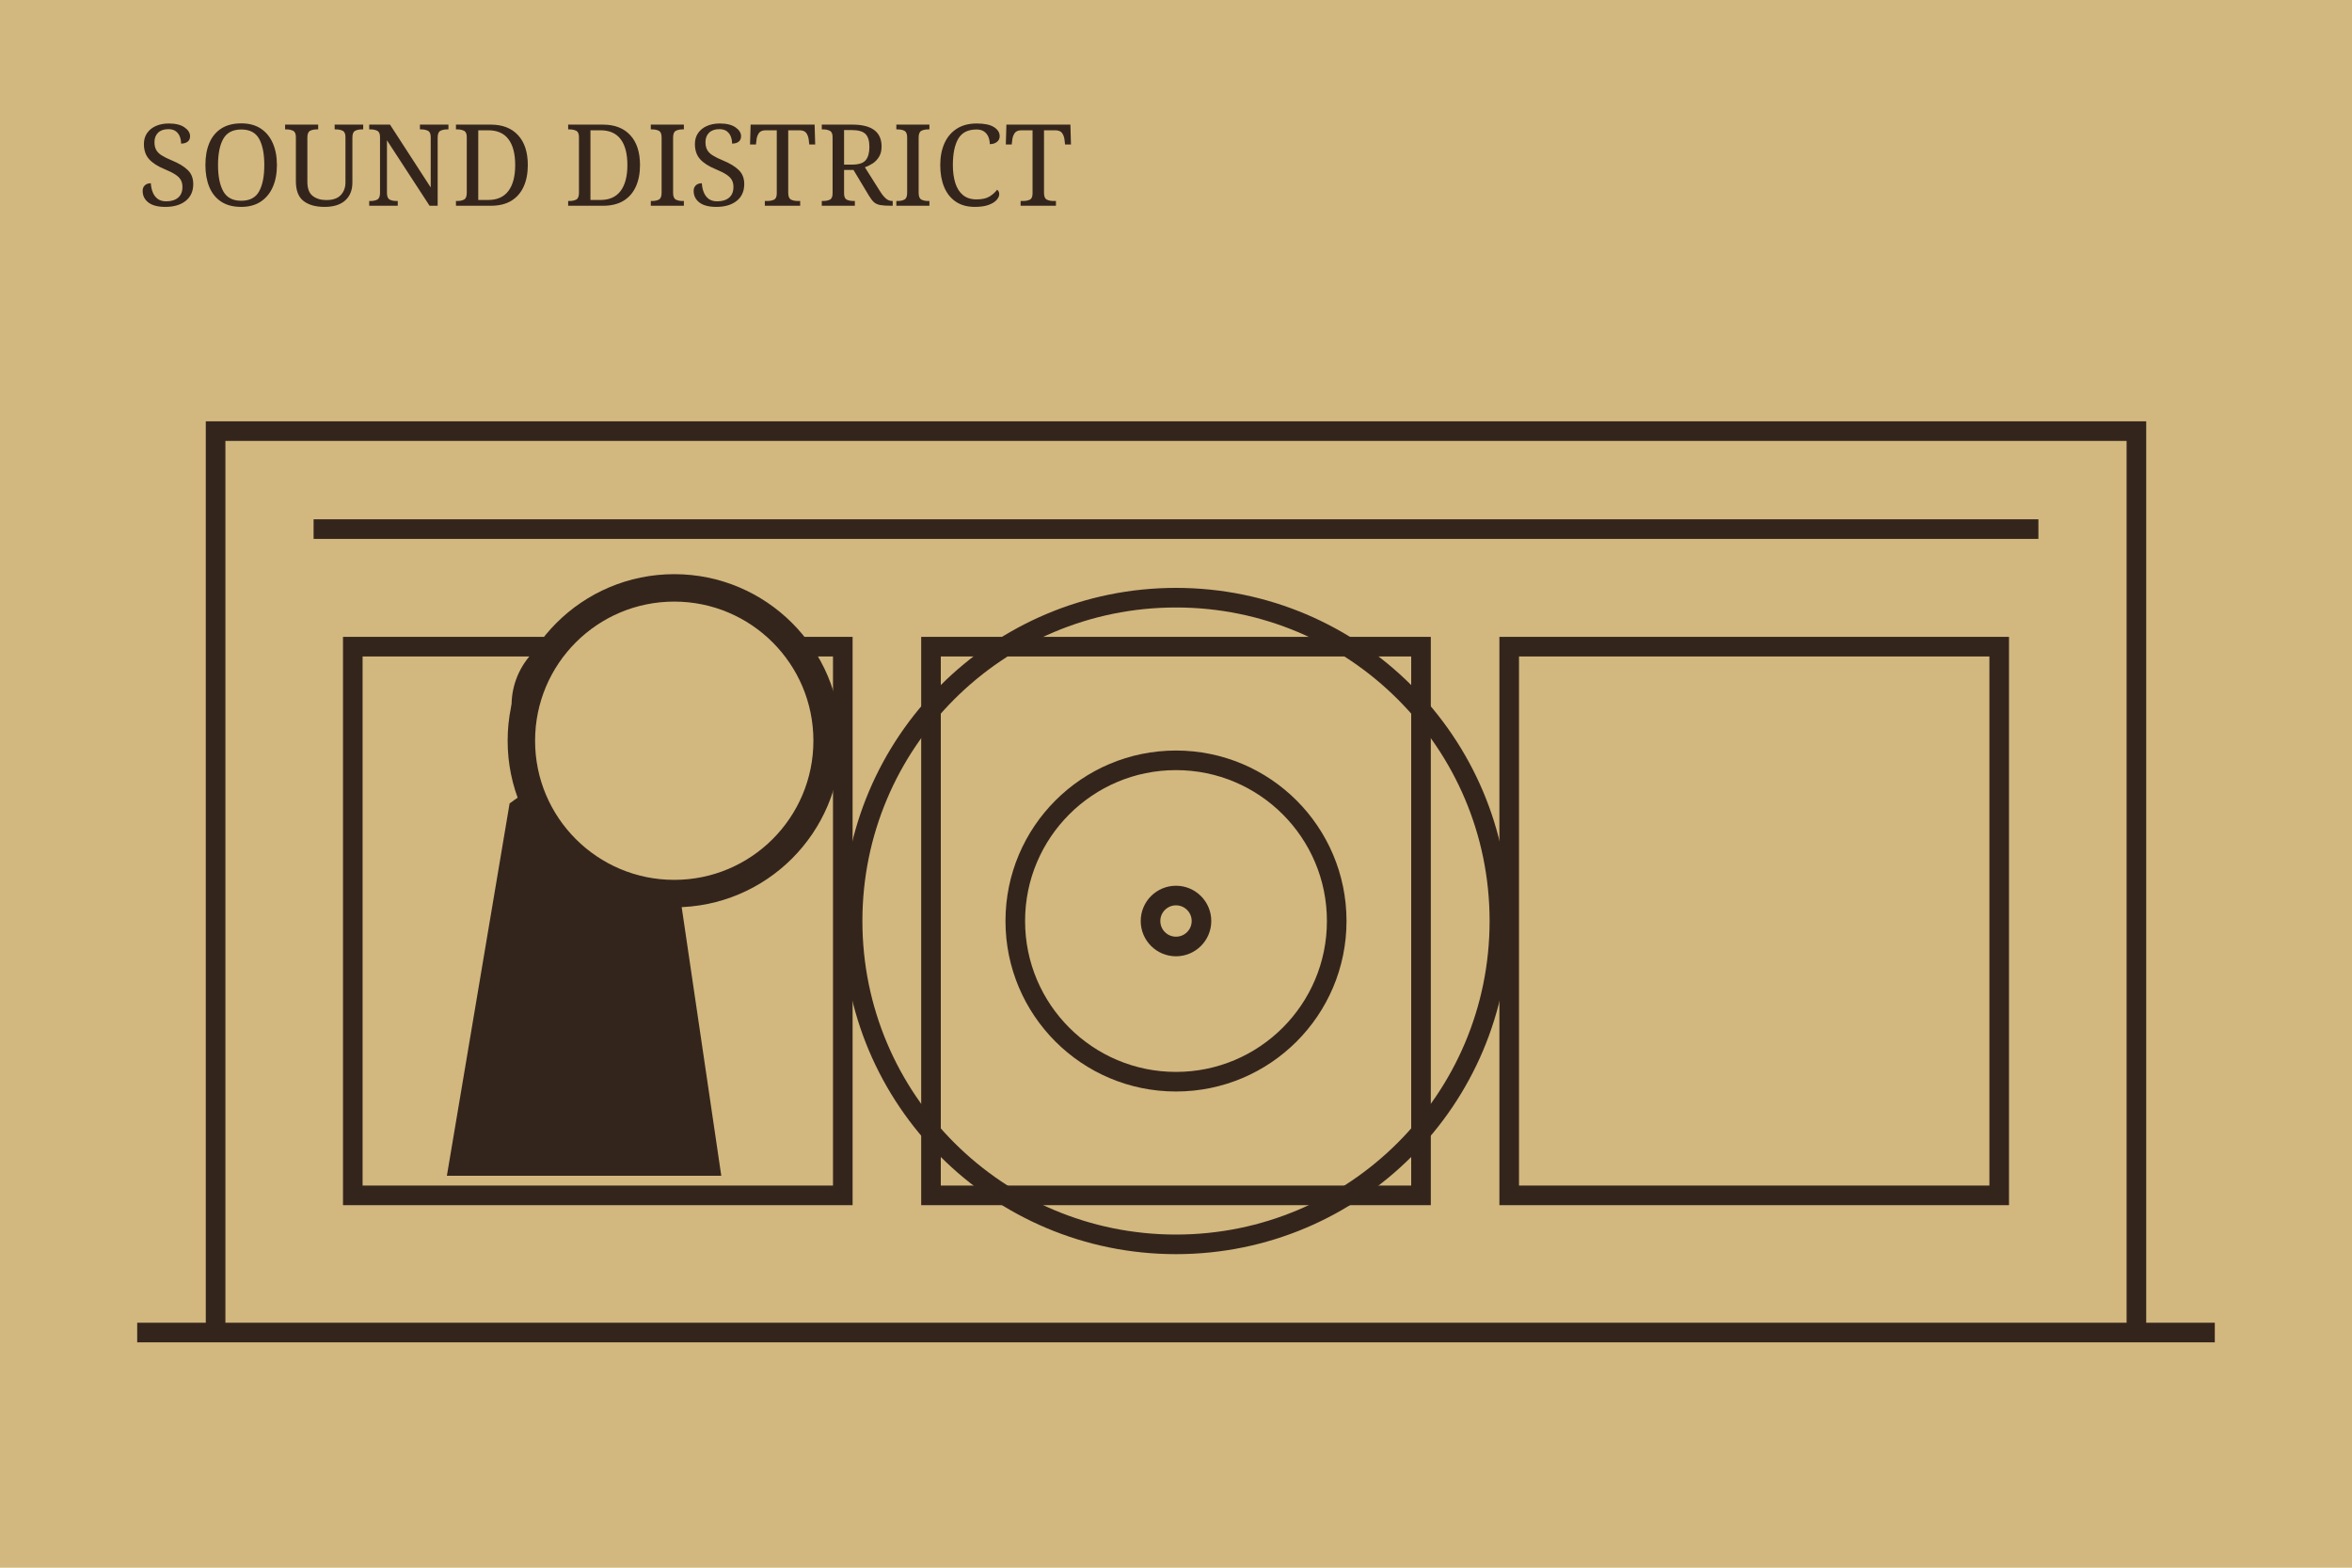
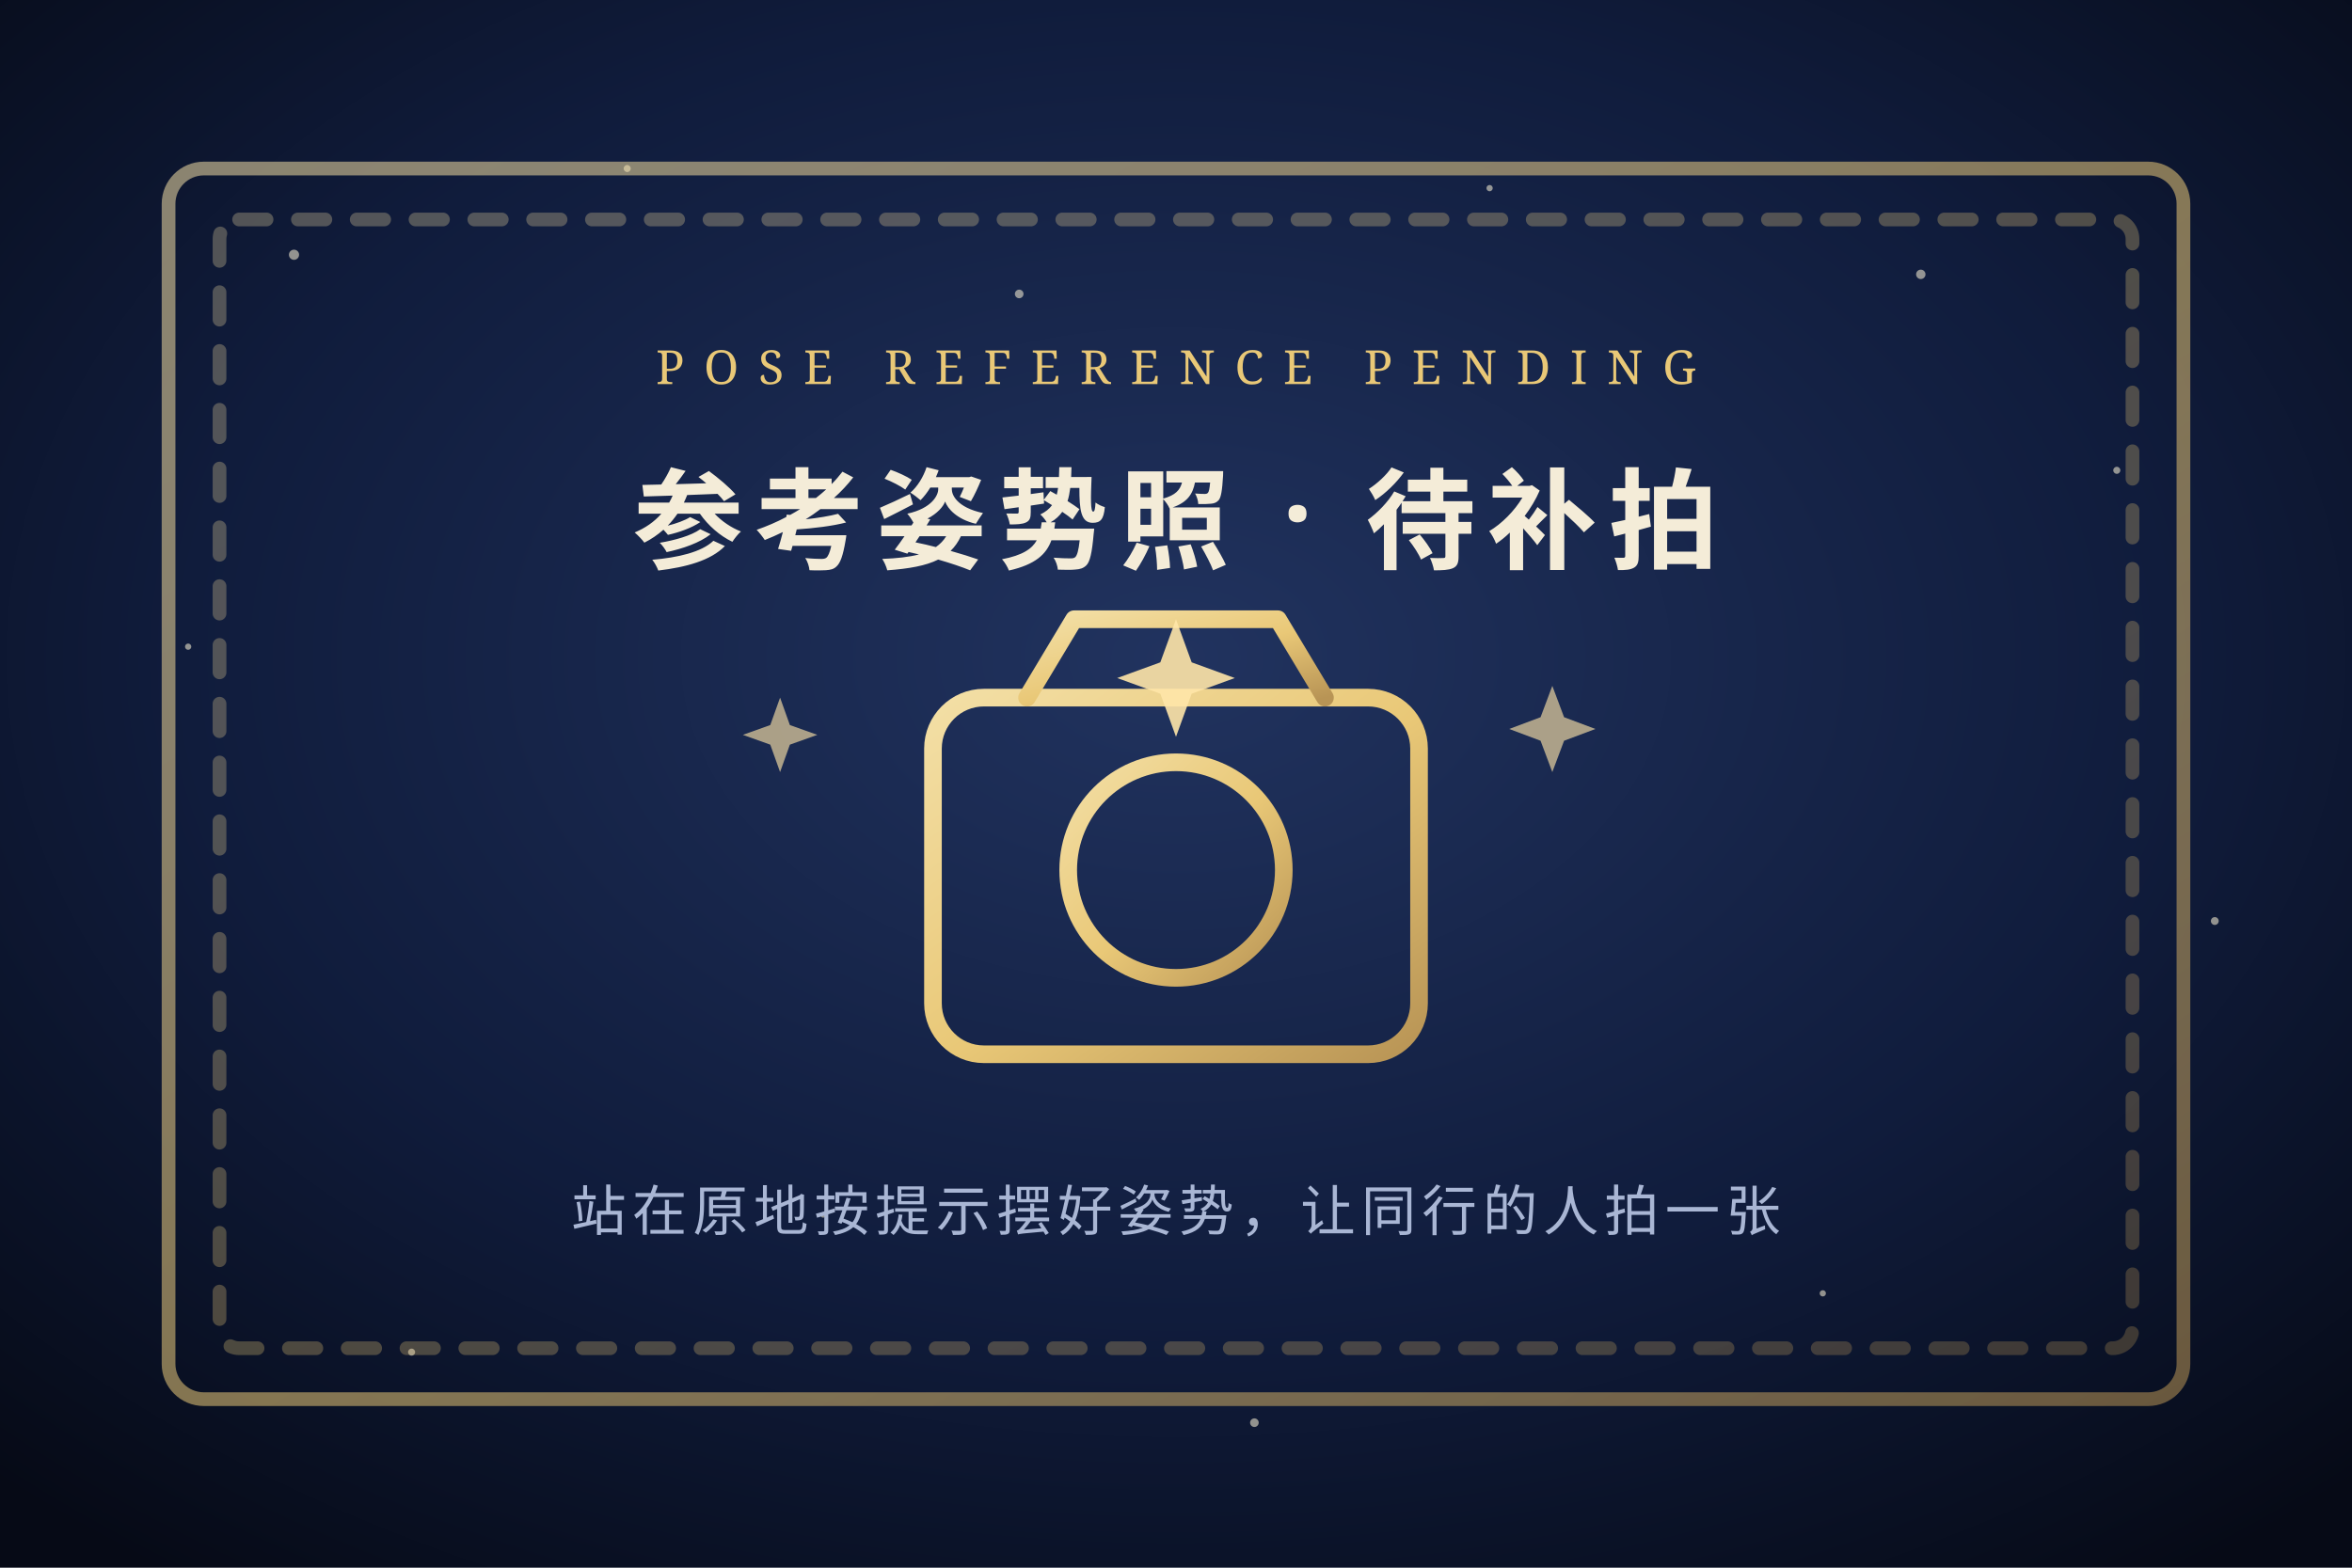
- <svg xmlns="http://www.w3.org/2000/svg" viewBox="0 0 1200 800">
-   <rect width="1200" height="800" fill="#d2b77f" />
-   <g fill="none" stroke="#34251c" stroke-width="10">
-     <path d="M70 680h1060M110 680V220h980v460" />
-     <path d="M160 270h880M180 330h250v280H180zM475 330h250v280H475zM770 330h250v280H770z" />
-     <circle cx="600" cy="470" r="165" />
-     <circle cx="600" cy="470" r="82" />
-     <circle cx="600" cy="470" r="13" />
+ <svg xmlns="http://www.w3.org/2000/svg" viewBox="0 0 1200 800" role="img" aria-label="参考照片待补拍">
+   <defs>
+     <radialGradient id="refNight" cx="50%" cy="42%" r="72%">
+       <stop offset="0%" stop-color="#21335f" />
+       <stop offset="58%" stop-color="#101c3c" />
+       <stop offset="100%" stop-color="#060a16" />
+     </radialGradient>
+     <linearGradient id="refGold" x1="0" y1="0" x2="1" y2="1">
+       <stop offset="0%" stop-color="#f3dfa6" />
+       <stop offset="52%" stop-color="#e9c877" />
+       <stop offset="100%" stop-color="#b89455" />
+     </linearGradient>
+   </defs>
+   <rect width="1200" height="800" fill="url(#refNight)" />
+   <g fill="#fff6d8" opacity=".55">
+     <circle cx="150" cy="130" r="2.6" />
+     <circle cx="320" cy="86" r="1.8" />
+     <circle cx="520" cy="150" r="2.2" />
+     <circle cx="760" cy="96" r="1.6" />
+     <circle cx="980" cy="140" r="2.4" />
+     <circle cx="1080" cy="240" r="1.8" />
+     <circle cx="96" cy="330" r="1.6" />
+     <circle cx="1130" cy="470" r="2" />
+     <circle cx="210" cy="690" r="1.8" />
+     <circle cx="640" cy="726" r="2.2" />
+     <circle cx="930" cy="660" r="1.6" />
+     <circle cx="420" cy="620" r="1.4" />
  </g>
-   <g fill="#34251c">
-     <circle cx="300" cy="360" r="39" />
-     <path d="M260 410q40-30 80 0l28 190H228z" />
-     <circle cx="344" cy="378" r="78" fill="#d2b77f" stroke="#34251c" stroke-width="14" />
+   <g fill="none" stroke="url(#refGold)" stroke-width="7" stroke-linecap="round" stroke-linejoin="round">
+     <rect x="86" y="86" width="1028" height="628" rx="18" opacity=".55" />
+     <rect x="112" y="112" width="976" height="576" rx="10" opacity=".3" stroke-dasharray="14 16" />
  </g>
-   <text x="70" y="105" font-family="serif" font-size="58" fill="#34251c">SOUND DISTRICT</text>
+   <text x="600" y="196" fill="#e9c877" font-family="Georgia, serif" font-size="24" text-anchor="middle" letter-spacing="10">POSE REFERENCE PENDING</text>
+   <text x="600" y="286" fill="#f4ecd8" font-family="Georgia, 'Songti SC', serif" font-size="56" font-weight="600" text-anchor="middle" letter-spacing="6">参考姿势照 · 待补拍</text>
+   <g fill="none" stroke="url(#refGold)" stroke-width="9" stroke-linecap="round" stroke-linejoin="round">
+     <rect x="476" y="356" width="248" height="182" rx="26" />
+     <path d="M524 356l24-40h104l24 40" />
+     <circle cx="600" cy="444" r="55" />
+     <path d="M684 402h20" />
+   </g>
+   <g fill="#ffe6a8" opacity=".9">
+     <path d="M600 316l8 22 22 8-22 8-8 22-8-22-22-8 22-8z" />
+     <path d="M792 350l6 16 16 6-16 6-6 16-6-16-16-6 16-6z" opacity=".7" />
+     <path d="M398 356l5 14 14 5-14 5-5 14-5-14-14-5 14-5z" opacity=".7" />
+   </g>
+   <text x="600" y="628" fill="#a9b6d4" font-family="Georgia, 'Songti SC', serif" font-size="28" text-anchor="middle" letter-spacing="3">站在原地按提示摆好姿势，让同行的人拍一张</text>
</svg>
